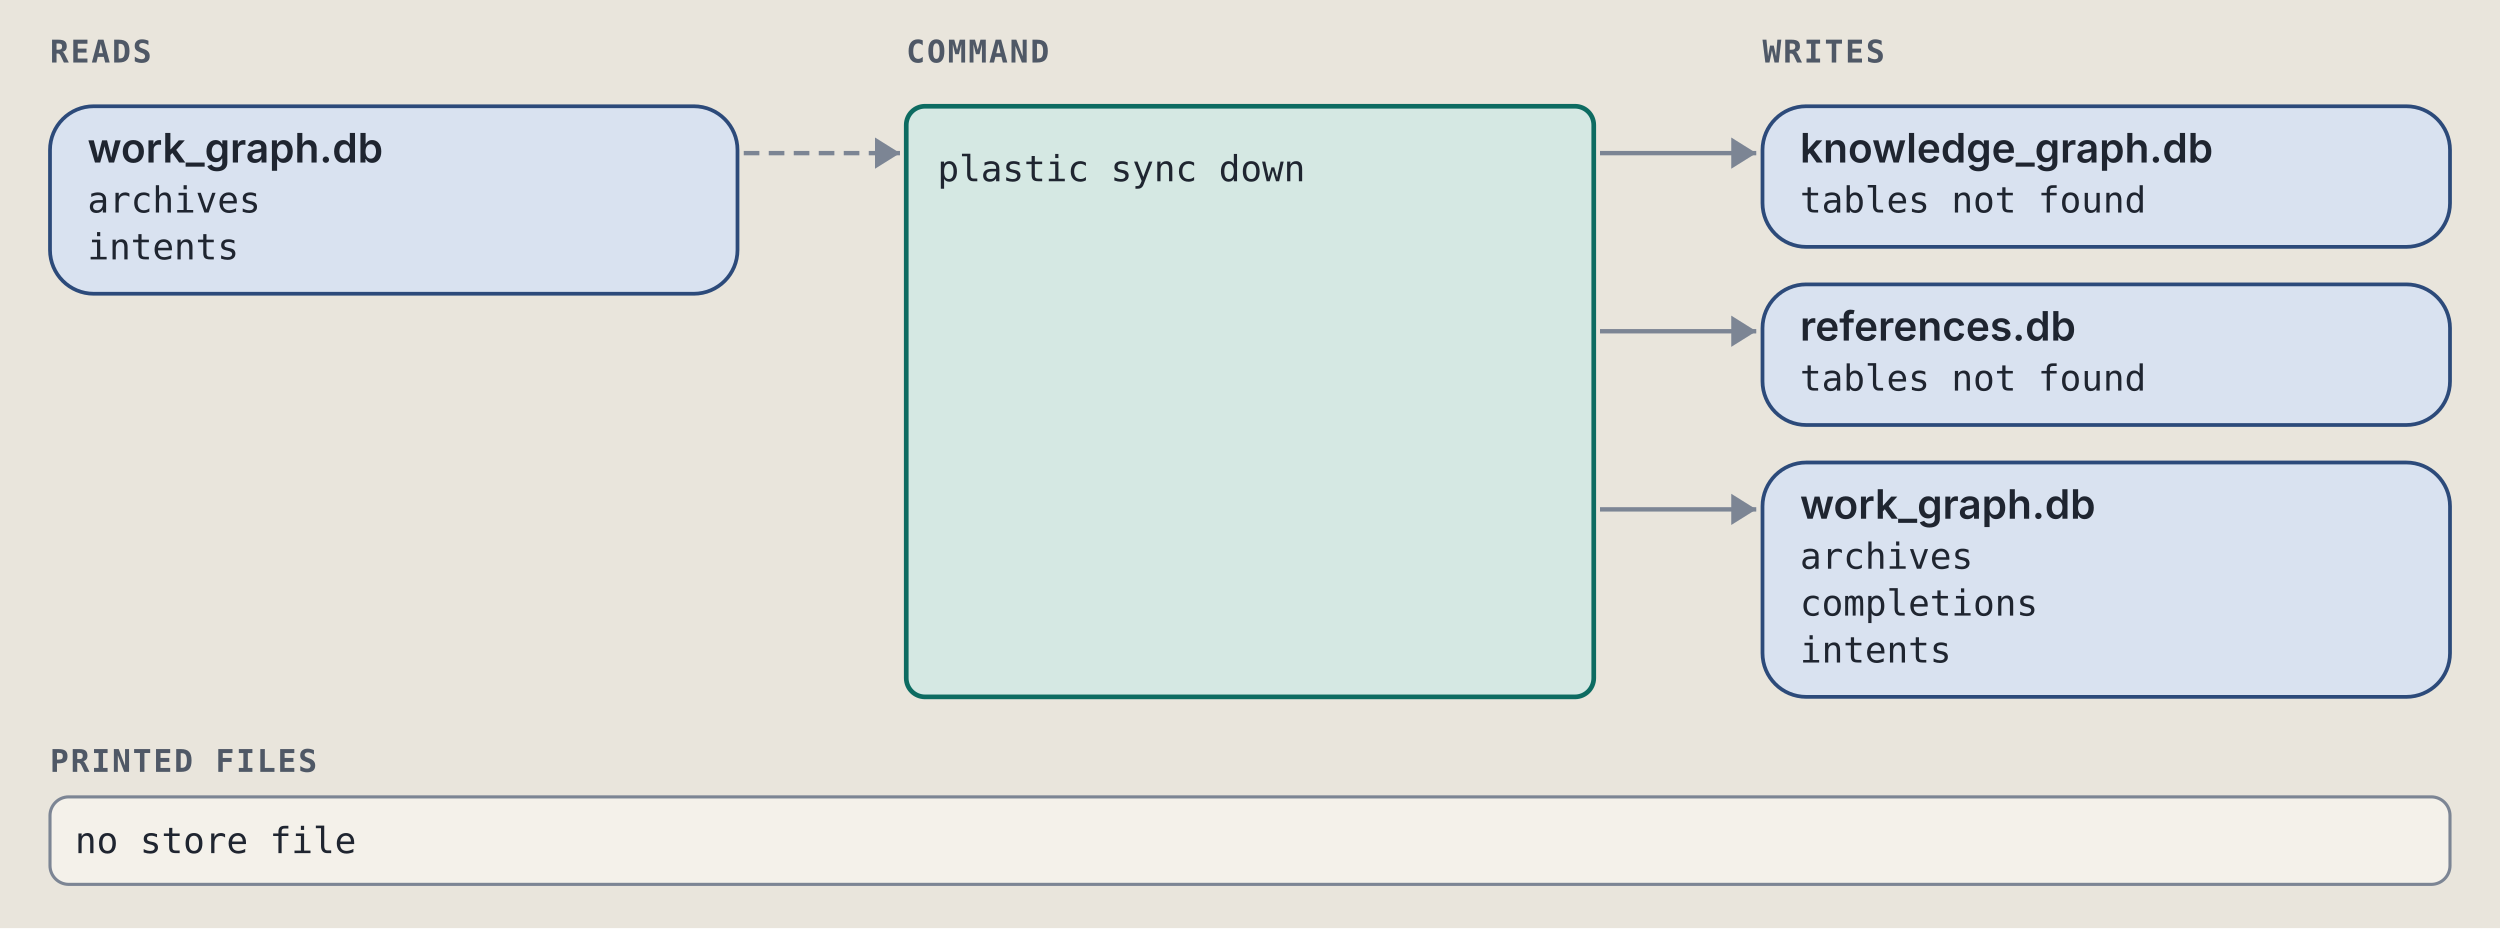
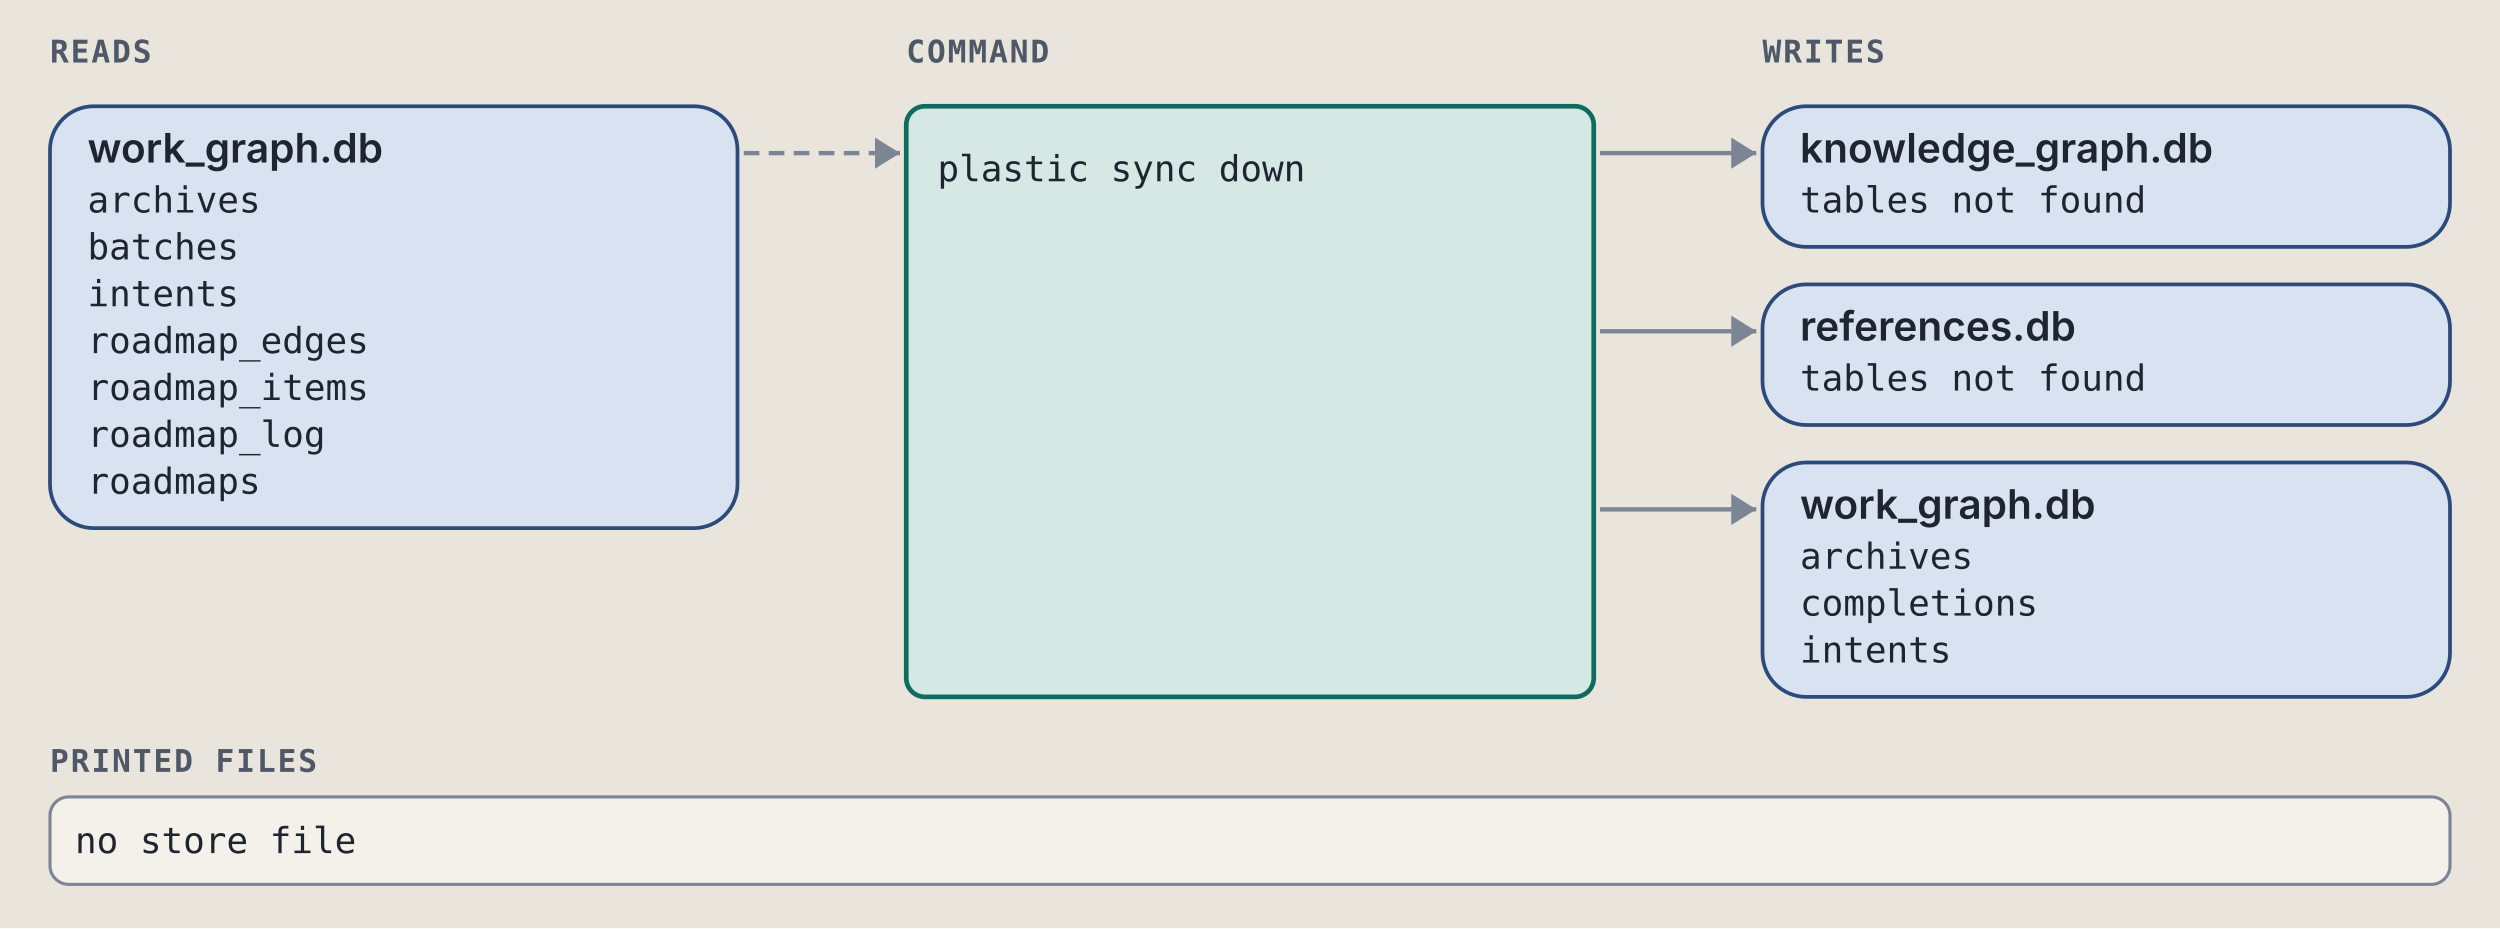
<svg xmlns="http://www.w3.org/2000/svg" viewBox="0 0 800 297" width="800" height="297" role="img" xml:space="preserve">
  <style>.ground { fill: #e9e5dc; }
.card { fill: #f4f1ea; stroke: #7c8594; stroke-width: 1; }
.lane-code { fill: #d5e8e3; stroke: #0d6b61; stroke-width: 1.5; }
.lane-agent { fill: #f1e2c7; stroke: #9a5508; stroke-width: 1.5; }
.stop-refusal { fill: #e4dcf5; stroke: #5b35b0; stroke-width: 1.2; }
.stop-failure { fill: #f4d9d4; stroke: #a8261b; stroke-width: 1.2; }
.end { fill: #d9e2f0; stroke: #2c4a7a; stroke-width: 1.2; }
.wire { fill: none; stroke: #7c8594; stroke-width: 1.4; }
.wire-read { fill: none; stroke: #7c8594; stroke-width: 1.4; stroke-dasharray: 5 3; }
.wire-refusal { fill: none; stroke: #5b35b0; stroke-width: 1.2; stroke-dasharray: 4 3; }
.wire-failure { fill: none; stroke: #a8261b; stroke-width: 1.2; stroke-dasharray: 4 3; }
.head { fill: #7c8594; }
.t { fill: #1f2530; font: 12px "IBM Plex Sans", system-ui, -apple-system, "Segoe UI", sans-serif; }
.tb { fill: #1f2530; font: 600 13px "IBM Plex Sans", system-ui, -apple-system, "Segoe UI", sans-serif; }
.tm { fill: #1f2530; font: 11.5px "IBM Plex Mono", ui-monospace, Menlo, Consolas, monospace; }
.tag { font: 600 10px "IBM Plex Mono", ui-monospace, Menlo, Consolas, monospace; letter-spacing: .06em; }
.tag-code { fill: #0d6b61; } .tag-agent { fill: #9a5508; } .tag-refusal { fill: #5b35b0; }
.tag-failure { fill: #a8261b; } .tag-end { fill: #2c4a7a; } .tag-muted { fill: #4f5866; }
.tm.tag-muted { font-size: 10.5px; }
.db { fill: #d9e2f0; stroke: #2c4a7a; stroke-width: 1.2; }
.codebox { fill: #f4f1ea; stroke: #7c8594; stroke-width: 1; }
.cx { fill: #1f2530; font: 12px "IBM Plex Mono", ui-monospace, Menlo, Consolas, monospace; white-space: pre; }
.cx-n { fill: #4f5866; font: 11px "IBM Plex Mono", ui-monospace, Menlo, Consolas, monospace; }
.cx-k { fill: #5b35b0; } .cx-s { fill: #9a5508; } .cx-y { fill: #0d6b61; }
.cx-w { fill: #2c4a7a; font-weight: 600; } .cx-t { fill: #a8261b; } .cx-c { fill: #4f5866; font-style: italic; }
.badge { fill: #2c4a7a; } .badge-t { fill: #e9e5dc; font: 600 11px "IBM Plex Mono", ui-monospace, Menlo, Consolas, monospace; }
.bracket { fill: none; stroke: #2c4a7a; stroke-width: 1.4; }
.term { fill: #16191e; stroke: #7c8594; stroke-width: 1; }
.term-t { fill: #e6e2d8; font: 12px "IBM Plex Mono", ui-monospace, Menlo, Consolas, monospace; }
.term-p { fill: #8fd18f; font: 12px "IBM Plex Mono", ui-monospace, Menlo, Consolas, monospace; }
.term-m { fill: #a3abb6; font: 12px "IBM Plex Mono", ui-monospace, Menlo, Consolas, monospace; }
.big { font: 700 36px "IBM Plex Mono", ui-monospace, Menlo, Consolas, monospace; }

@media (prefers-color-scheme: dark) {
.ground { fill: #171a1f; }
.card { fill: #20242b; stroke: #8a93a2; stroke-width: 1; }
.lane-code { fill: #173a36; stroke: #5cc4b4; stroke-width: 1.5; }
.lane-agent { fill: #3d2e17; stroke: #e5a95a; stroke-width: 1.5; }
.stop-refusal { fill: #2d2445; stroke: #b59cf2; stroke-width: 1.2; }
.stop-failure { fill: #45211e; stroke: #f2958a; stroke-width: 1.2; }
.end { fill: #1f2c42; stroke: #97b6e8; stroke-width: 1.2; }
.wire { fill: none; stroke: #8a93a2; stroke-width: 1.4; }
.wire-read { fill: none; stroke: #8a93a2; stroke-width: 1.4; stroke-dasharray: 5 3; }
.wire-refusal { fill: none; stroke: #b59cf2; stroke-width: 1.2; stroke-dasharray: 4 3; }
.wire-failure { fill: none; stroke: #f2958a; stroke-width: 1.2; stroke-dasharray: 4 3; }
.head { fill: #8a93a2; }
.t { fill: #e8e4da; font: 12px "IBM Plex Sans", system-ui, -apple-system, "Segoe UI", sans-serif; }
.tb { fill: #e8e4da; font: 600 13px "IBM Plex Sans", system-ui, -apple-system, "Segoe UI", sans-serif; }
.tm { fill: #e8e4da; font: 11.5px "IBM Plex Mono", ui-monospace, Menlo, Consolas, monospace; }
.tag { font: 600 10px "IBM Plex Mono", ui-monospace, Menlo, Consolas, monospace; letter-spacing: .06em; }
.tag-code { fill: #5cc4b4; } .tag-agent { fill: #e5a95a; } .tag-refusal { fill: #b59cf2; }
.tag-failure { fill: #f2958a; } .tag-end { fill: #97b6e8; } .tag-muted { fill: #b3b9c3; }
.tm.tag-muted { font-size: 10.5px; }
.db { fill: #1f2c42; stroke: #97b6e8; stroke-width: 1.2; }
.codebox { fill: #20242b; stroke: #8a93a2; stroke-width: 1; }
.cx { fill: #e8e4da; font: 12px "IBM Plex Mono", ui-monospace, Menlo, Consolas, monospace; white-space: pre; }
.cx-n { fill: #b3b9c3; font: 11px "IBM Plex Mono", ui-monospace, Menlo, Consolas, monospace; }
.cx-k { fill: #b59cf2; } .cx-s { fill: #e5a95a; } .cx-y { fill: #5cc4b4; }
.cx-w { fill: #97b6e8; font-weight: 600; } .cx-t { fill: #f2958a; } .cx-c { fill: #b3b9c3; font-style: italic; }
.badge { fill: #97b6e8; } .badge-t { fill: #171a1f; font: 600 11px "IBM Plex Mono", ui-monospace, Menlo, Consolas, monospace; }
.bracket { fill: none; stroke: #97b6e8; stroke-width: 1.4; }
.term { fill: #16191e; stroke: #8a93a2; stroke-width: 1; }
.term-t { fill: #e6e2d8; font: 12px "IBM Plex Mono", ui-monospace, Menlo, Consolas, monospace; }
.term-p { fill: #8fd18f; font: 12px "IBM Plex Mono", ui-monospace, Menlo, Consolas, monospace; }
.term-m { fill: #a3abb6; font: 12px "IBM Plex Mono", ui-monospace, Menlo, Consolas, monospace; }
.big { font: 700 36px "IBM Plex Mono", ui-monospace, Menlo, Consolas, monospace; }
}</style>
  <rect width="100%" height="100%" class="ground" />
  <text x="16" y="20" class="tag tag-muted" text-anchor="start">READS</text>
  <text x="290" y="20" class="tag tag-muted" text-anchor="start">COMMAND</text>
  <text x="564" y="20" class="tag tag-muted" text-anchor="start">WRITES</text>
-   <rect x="16" y="34" width="220" height="60" rx="14" class="db" />
+   <rect x="16" y="34" width="220" height="135" rx="14" class="db" />
  <text x="28" y="52" class="tb" text-anchor="start">work_graph.db</text>
  <text x="28" y="68" class="tm" text-anchor="start">archives</text>
-   <text x="28" y="83" class="tm" text-anchor="start">intents</text>
+   <text x="28" y="83" class="tm" text-anchor="start">batches</text>
+   <text x="28" y="98" class="tm" text-anchor="start">intents</text>
+   <text x="28" y="113" class="tm" text-anchor="start">roadmap_edges</text>
+   <text x="28" y="128" class="tm" text-anchor="start">roadmap_items</text>
+   <text x="28" y="143" class="tm" text-anchor="start">roadmap_log</text>
+   <text x="28" y="158" class="tm" text-anchor="start">roadmaps</text>
  <path d="M 238 49 L 288 49" class="wire-read" />
  <path d="M 280 44 L 288 49 L 280 54 Z" class="head" />
  <rect x="564" y="34" width="220" height="45" rx="14" class="db" />
  <text x="576" y="52" class="tb" text-anchor="start">knowledge_graph.db</text>
  <text x="576" y="68" class="tm" text-anchor="start">tables not found</text>
  <path d="M 512 49 L 562 49" class="wire" />
  <path d="M 554 44 L 562 49 L 554 54 Z" class="head" />
  <rect x="564" y="91" width="220" height="45" rx="14" class="db" />
  <text x="576" y="109" class="tb" text-anchor="start">references.db</text>
  <text x="576" y="125" class="tm" text-anchor="start">tables not found</text>
  <path d="M 512 106 L 562 106" class="wire" />
  <path d="M 554 101 L 562 106 L 554 111 Z" class="head" />
  <rect x="564" y="148" width="220" height="75" rx="14" class="db" />
  <text x="576" y="166" class="tb" text-anchor="start">work_graph.db</text>
  <text x="576" y="182" class="tm" text-anchor="start">archives</text>
  <text x="576" y="197" class="tm" text-anchor="start">completions</text>
  <text x="576" y="212" class="tm" text-anchor="start">intents</text>
  <path d="M 512 163 L 562 163" class="wire" />
  <path d="M 554 158 L 562 163 L 554 168 Z" class="head" />
  <rect x="290" y="34" width="220" height="189" rx="6" class="lane-code" />
  <text x="300" y="58" class="tm" text-anchor="start">plastic sync down</text>
  <text x="16" y="247" class="tag tag-muted" text-anchor="start">PRINTED FILES</text>
  <rect x="16" y="255" width="768" height="28" rx="6" class="card" />
  <text x="24" y="273" class="tm" text-anchor="start">no store file</text>
</svg>
